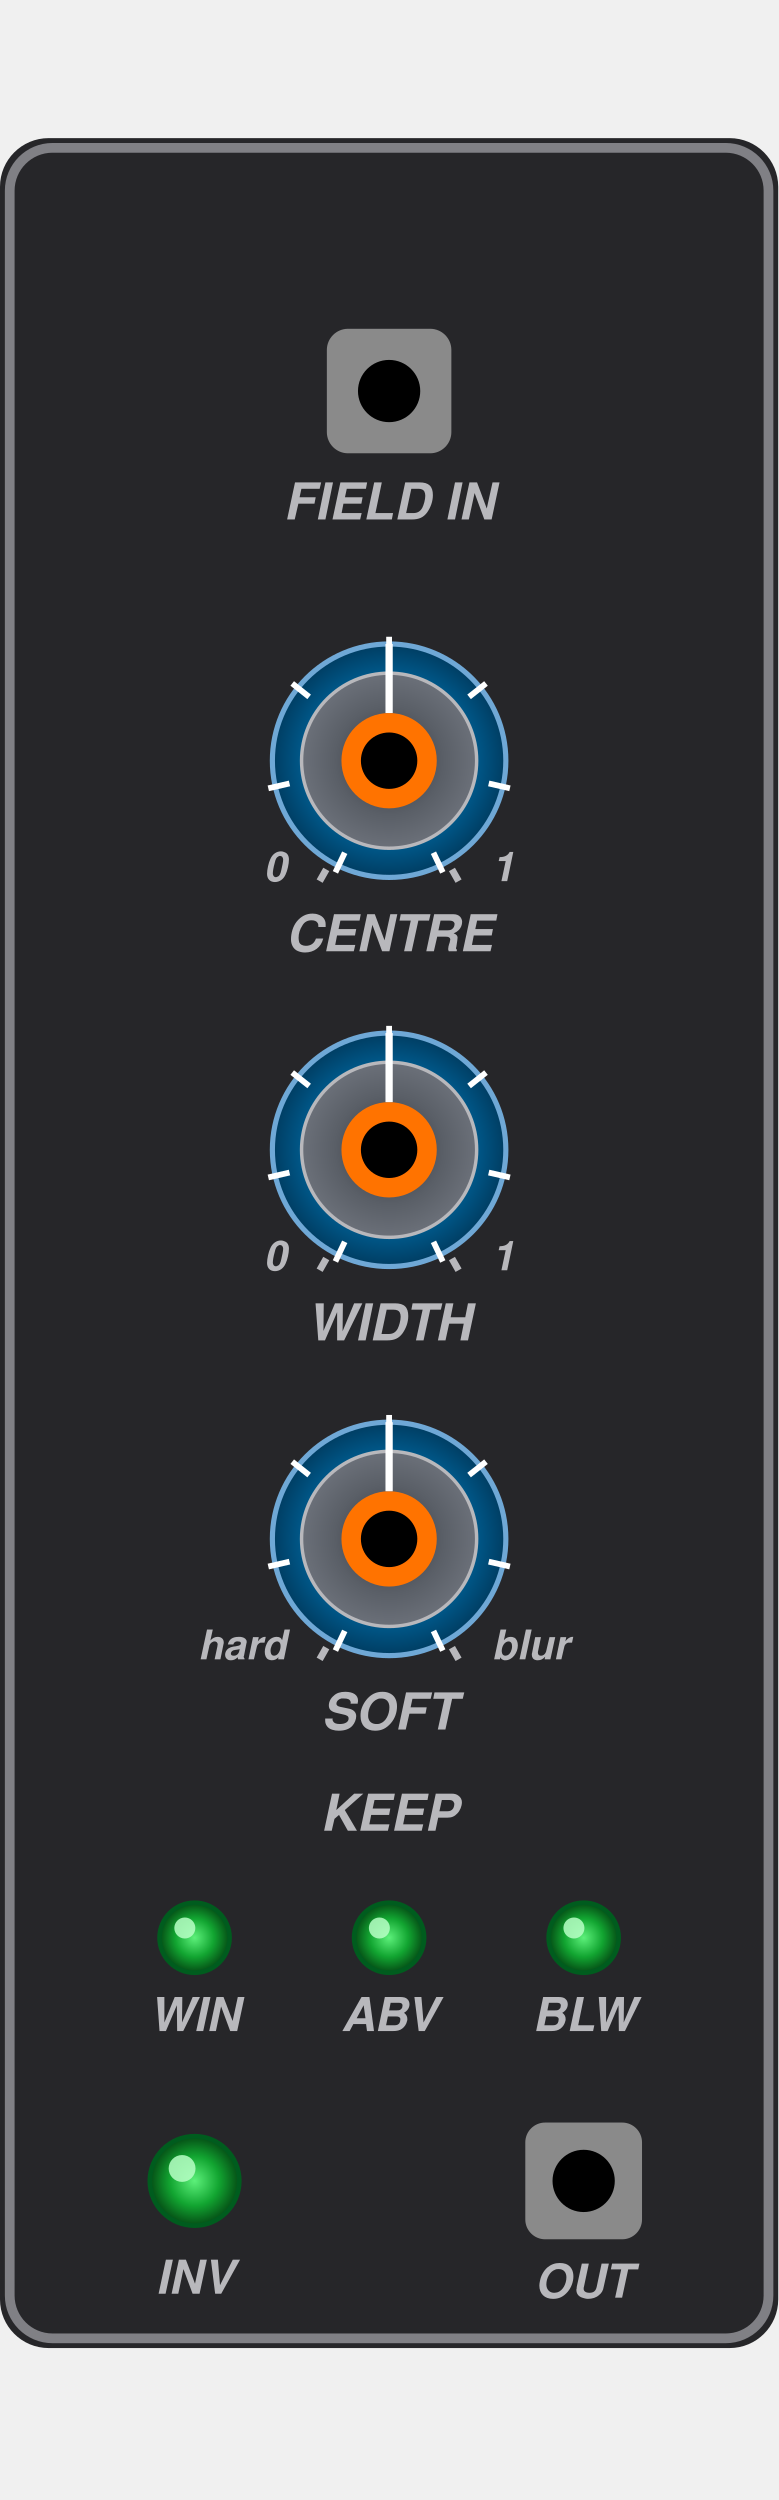
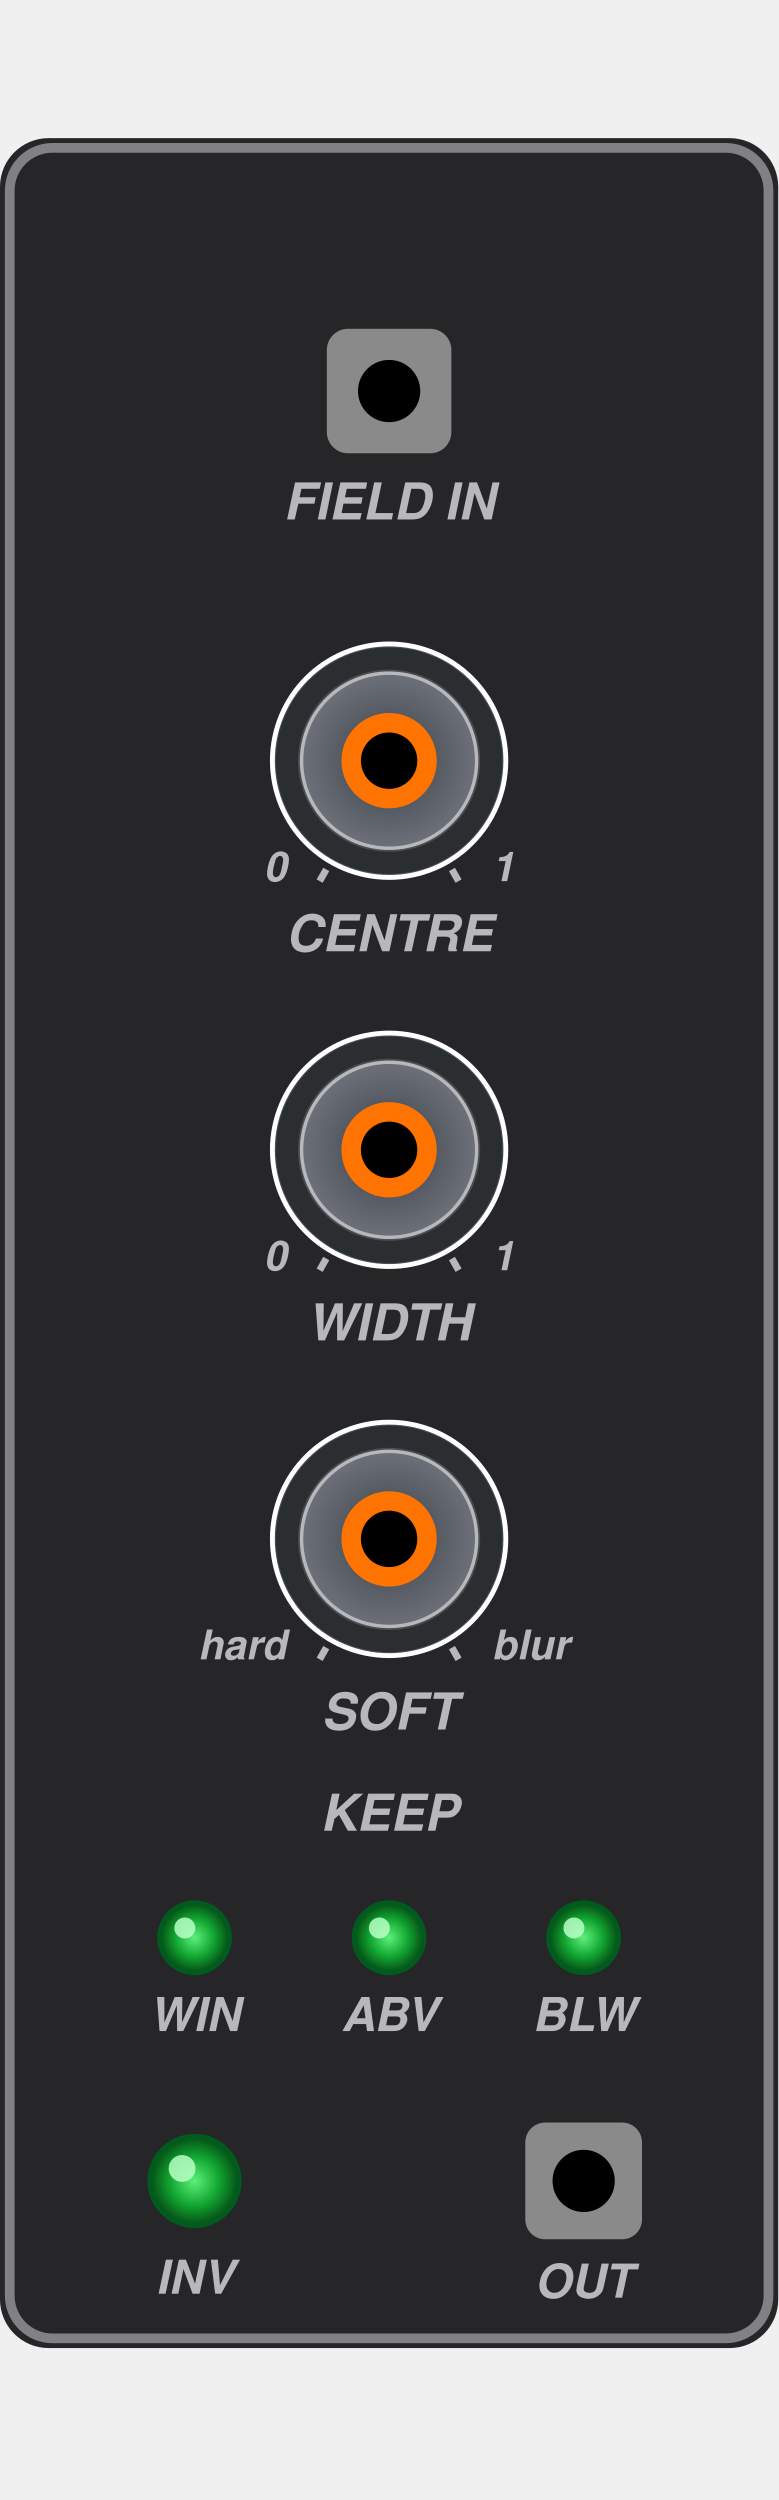
<svg xmlns="http://www.w3.org/2000/svg" width="40mm" height="128.5mm" viewBox="3.9 0 40 128.5" font-family="Arial Narrow, Helvetica, Arial, sans-serif">
  <defs>
    <radialGradient id="blueRing">
      <stop offset="0" stop-color="#1688cc" />
      <stop offset="0.55" stop-color="#006da8" />
      <stop offset="1" stop-color="#003d62" />
    </radialGradient>
    <radialGradient id="blueDial">
      <stop offset="0" stop-color="#1d79b7" />
      <stop offset="0.6" stop-color="#00639a" />
      <stop offset="1" stop-color="#00456e" />
    </radialGradient>
    <radialGradient id="knobCap">
      <stop offset="0" stop-color="#3a3d43" />
      <stop offset="0.4" stop-color="#4c5058" />
      <stop offset="0.62" stop-color="#5a5f67" />
      <stop offset="1" stop-color="#6b7079" />
    </radialGradient>
    <radialGradient id="redLed">
      <stop offset="0" stop-color="#ff4a4a" />
      <stop offset="0.55" stop-color="#d00000" />
      <stop offset="1" stop-color="#650000" />
    </radialGradient>
    <radialGradient id="greenLed">
      <stop offset="0" stop-color="#5cf07a" />
      <stop offset="0.55" stop-color="#12a531" />
      <stop offset="1" stop-color="#054d15" />
    </radialGradient>
    <radialGradient id="orangeLed">
      <stop offset="0" stop-color="#ffbf5c" />
      <stop offset="0.55" stop-color="#ef7d00" />
      <stop offset="1" stop-color="#7a3a00" />
    </radialGradient>
  </defs>
  <g transform="translate(3.9 7.0994)">
    <rect x="0" y="0" width="40" height="113.591" rx="2.5" fill="#262629" />
    <rect x="0.5" y="0.5" width="39" height="112.591" rx="2.2" fill="none" stroke="#808085" stroke-width="0.5" />
    <g data-wcoast-port="fieldIn" data-wcoast-cx="20" data-wcoast-cy="13">
      <rect x="16.80" y="9.80" width="6.40" height="6.40" rx="1.09" fill="#8a8a8a" data-wcoast-role="jackbody" />
      <circle cx="20" cy="13" r="1.6" fill="#000000" data-wcoast-role="jackhole" />
    </g>
    <text x="20" y="19.6" font-size="2.606" font-weight="700" font-style="italic" fill="#b8b8bc" text-anchor="middle" font-family="Arial Narrow, Helvetica, Arial, sans-serif">FIELD IN</text>
    <text x="14.725" y="38.192" font-size="2.106" font-weight="700" font-style="italic" fill="#b8b8bc" text-anchor="end" font-family="Arial Narrow, Helvetica, Arial, sans-serif">0</text>
    <text x="25.275" y="38.192" font-size="2.106" font-weight="700" font-style="italic" fill="#b8b8bc" text-anchor="start" font-family="Arial Narrow, Helvetica, Arial, sans-serif">1</text>
    <g data-wcoast-param="centre" data-wcoast-cx="20" data-wcoast-cy="32" data-wcoast-angle-min="-150" data-wcoast-angle-max="150" data-wcoast-port="centreCv" data-wcoast-depth="centreDepth" data-wcoast-av="off">
-       <circle cx="20" cy="32" r="6" fill="url(#blueRing)" stroke="#6fa8d6" stroke-width="0.265" />
+       <circle cx="20" cy="32" r="6" fill="#4a4e52" stroke="#ffffff" stroke-width="0.25" data-wcoast-role="rim" />
+       <circle cx="20" cy="32" r="5.25" fill="none" stroke="#2b2e31" stroke-width="1.14" data-wcoast-role="gauge-track" />
      <circle cx="20" cy="32" r="4.5" fill="url(#knobCap)" stroke="#b8b8bc" stroke-width="0.176" />
      <line x1="16.77" y1="37.59" x2="16.43" y2="38.19" stroke="#b8b8bc" stroke-width="0.355" />
      <line x1="23.23" y1="37.59" x2="23.57" y2="38.19" stroke="#b8b8bc" stroke-width="0.355" />
      <circle cx="20" cy="32" r="2.45" fill="#ff7300" />
      <circle cx="20" cy="32" r="1.45" fill="#000000" data-wcoast-role="jackhole" />
-       <g data-wcoast-role="indicator">
-         <line x1="20.00" y1="25.63" x2="20.00" y2="26.75" stroke="#ffffff" stroke-width="0.298" />
-         <line x1="24.98" y1="28.03" x2="24.11" y2="28.72" stroke="#ffffff" stroke-width="0.298" />
-         <line x1="26.21" y1="33.42" x2="25.12" y2="33.17" stroke="#ffffff" stroke-width="0.298" />
-         <line x1="22.76" y1="37.74" x2="22.28" y2="36.73" stroke="#ffffff" stroke-width="0.298" />
-         <line x1="17.24" y1="37.74" x2="17.72" y2="36.73" stroke="#ffffff" stroke-width="0.298" />
-         <line x1="13.79" y1="33.42" x2="14.88" y2="33.17" stroke="#ffffff" stroke-width="0.298" />
-         <line x1="15.02" y1="28.03" x2="15.89" y2="28.72" stroke="#ffffff" stroke-width="0.298" />
-         <line x1="20" y1="29.55" x2="20" y2="26.00" stroke="#ffffff" stroke-width="0.373" />
-       </g>
+       <g data-wcoast-role="indicator" data-wcoast-cap="4.5">
+     </g>
    </g>
    <text x="20" y="41.8" font-size="2.606" font-weight="700" font-style="italic" fill="#b8b8bc" text-anchor="middle" font-family="Arial Narrow, Helvetica, Arial, sans-serif">CENTRE</text>
    <text x="14.725" y="58.192" font-size="2.106" font-weight="700" font-style="italic" fill="#b8b8bc" text-anchor="end" font-family="Arial Narrow, Helvetica, Arial, sans-serif">0</text>
    <text x="25.275" y="58.192" font-size="2.106" font-weight="700" font-style="italic" fill="#b8b8bc" text-anchor="start" font-family="Arial Narrow, Helvetica, Arial, sans-serif">1</text>
    <g data-wcoast-param="width" data-wcoast-cx="20" data-wcoast-cy="52" data-wcoast-angle-min="-150" data-wcoast-angle-max="150" data-wcoast-port="widthCv" data-wcoast-depth="widthDepth" data-wcoast-av="off">
-       <circle cx="20" cy="52" r="6" fill="url(#blueRing)" stroke="#6fa8d6" stroke-width="0.265" />
+       <circle cx="20" cy="52" r="6" fill="#4a4e52" stroke="#ffffff" stroke-width="0.25" data-wcoast-role="rim" />
+       <circle cx="20" cy="52" r="5.25" fill="none" stroke="#2b2e31" stroke-width="1.14" data-wcoast-role="gauge-track" />
      <circle cx="20" cy="52" r="4.5" fill="url(#knobCap)" stroke="#b8b8bc" stroke-width="0.176" />
      <line x1="16.77" y1="57.59" x2="16.43" y2="58.19" stroke="#b8b8bc" stroke-width="0.355" />
      <line x1="23.23" y1="57.59" x2="23.57" y2="58.19" stroke="#b8b8bc" stroke-width="0.355" />
      <circle cx="20" cy="52" r="2.45" fill="#ff7300" />
      <circle cx="20" cy="52" r="1.45" fill="#000000" data-wcoast-role="jackhole" />
-       <g data-wcoast-role="indicator">
-         <line x1="20.00" y1="45.63" x2="20.00" y2="46.75" stroke="#ffffff" stroke-width="0.298" />
-         <line x1="24.98" y1="48.03" x2="24.11" y2="48.72" stroke="#ffffff" stroke-width="0.298" />
-         <line x1="26.21" y1="53.42" x2="25.12" y2="53.17" stroke="#ffffff" stroke-width="0.298" />
-         <line x1="22.76" y1="57.74" x2="22.28" y2="56.73" stroke="#ffffff" stroke-width="0.298" />
-         <line x1="17.24" y1="57.74" x2="17.72" y2="56.73" stroke="#ffffff" stroke-width="0.298" />
-         <line x1="13.79" y1="53.42" x2="14.88" y2="53.17" stroke="#ffffff" stroke-width="0.298" />
-         <line x1="15.02" y1="48.03" x2="15.89" y2="48.72" stroke="#ffffff" stroke-width="0.298" />
-         <line x1="20" y1="49.55" x2="20" y2="46.00" stroke="#ffffff" stroke-width="0.373" />
-       </g>
+       <g data-wcoast-role="indicator" data-wcoast-cap="4.5">
+     </g>
    </g>
    <text x="20" y="61.8" font-size="2.606" font-weight="700" font-style="italic" fill="#b8b8bc" text-anchor="middle" font-family="Arial Narrow, Helvetica, Arial, sans-serif">WIDTH</text>
    <text x="14.725" y="78.192" font-size="2.106" font-weight="700" font-style="italic" fill="#b8b8bc" text-anchor="end" font-family="Arial Narrow, Helvetica, Arial, sans-serif">hard</text>
    <text x="25.275" y="78.192" font-size="2.106" font-weight="700" font-style="italic" fill="#b8b8bc" text-anchor="start" font-family="Arial Narrow, Helvetica, Arial, sans-serif">blur</text>
    <g data-wcoast-param="soft" data-wcoast-cx="20" data-wcoast-cy="72" data-wcoast-angle-min="-150" data-wcoast-angle-max="150" data-wcoast-port="softCv" data-wcoast-depth="softDepth" data-wcoast-av="off">
-       <circle cx="20" cy="72" r="6" fill="url(#blueRing)" stroke="#6fa8d6" stroke-width="0.265" />
+       <circle cx="20" cy="72" r="6" fill="#4a4e52" stroke="#ffffff" stroke-width="0.25" data-wcoast-role="rim" />
+       <circle cx="20" cy="72" r="5.25" fill="none" stroke="#2b2e31" stroke-width="1.14" data-wcoast-role="gauge-track" />
      <circle cx="20" cy="72" r="4.5" fill="url(#knobCap)" stroke="#b8b8bc" stroke-width="0.176" />
      <line x1="16.77" y1="77.59" x2="16.43" y2="78.19" stroke="#b8b8bc" stroke-width="0.355" />
      <line x1="23.23" y1="77.59" x2="23.57" y2="78.19" stroke="#b8b8bc" stroke-width="0.355" />
      <circle cx="20" cy="72" r="2.45" fill="#ff7300" />
      <circle cx="20" cy="72" r="1.45" fill="#000000" data-wcoast-role="jackhole" />
-       <g data-wcoast-role="indicator">
-         <line x1="20.00" y1="65.63" x2="20.00" y2="66.75" stroke="#ffffff" stroke-width="0.298" />
-         <line x1="24.98" y1="68.03" x2="24.11" y2="68.72" stroke="#ffffff" stroke-width="0.298" />
-         <line x1="26.21" y1="73.42" x2="25.12" y2="73.17" stroke="#ffffff" stroke-width="0.298" />
-         <line x1="22.76" y1="77.74" x2="22.28" y2="76.73" stroke="#ffffff" stroke-width="0.298" />
-         <line x1="17.24" y1="77.74" x2="17.72" y2="76.73" stroke="#ffffff" stroke-width="0.298" />
-         <line x1="13.79" y1="73.42" x2="14.88" y2="73.17" stroke="#ffffff" stroke-width="0.298" />
-         <line x1="15.02" y1="68.03" x2="15.89" y2="68.72" stroke="#ffffff" stroke-width="0.298" />
-         <line x1="20" y1="69.55" x2="20" y2="66.00" stroke="#ffffff" stroke-width="0.373" />
-       </g>
+       <g data-wcoast-role="indicator" data-wcoast-cap="4.5">
+     </g>
    </g>
    <text x="20" y="81.8" font-size="2.606" font-weight="700" font-style="italic" fill="#b8b8bc" text-anchor="middle" font-family="Arial Narrow, Helvetica, Arial, sans-serif">SOFT</text>
    <text x="20" y="87" font-size="2.606" font-weight="700" font-style="italic" fill="#b8b8bc" text-anchor="middle" font-family="Arial Narrow, Helvetica, Arial, sans-serif">KEEP</text>
    <g data-wcoast-param="mode">
      <circle cx="10" cy="92.5" r="1.8" fill="url(#greenLed)" stroke="#005c1e" stroke-width="0.237" data-wcoast-role="step-indicator" data-wcoast-step="window" data-wcoast-led="green" />
      <circle cx="9.50" cy="92.00" r="0.54" fill="#b7ffc6" opacity="0.85" data-wcoast-role="led-gloss" pointer-events="none" />
      <text x="10" y="97.3" font-size="2.406" font-weight="700" font-style="italic" fill="#b8b8bc" text-anchor="middle" font-family="Arial Narrow, Helvetica, Arial, sans-serif">WIN</text>
      <circle cx="20" cy="92.5" r="1.8" fill="url(#greenLed)" stroke="#005c1e" stroke-width="0.237" data-wcoast-role="step-indicator" data-wcoast-step="above" data-wcoast-led="green" />
      <circle cx="19.50" cy="92.00" r="0.54" fill="#b7ffc6" opacity="0.85" data-wcoast-role="led-gloss" pointer-events="none" />
      <text x="20" y="97.3" font-size="2.406" font-weight="700" font-style="italic" fill="#b8b8bc" text-anchor="middle" font-family="Arial Narrow, Helvetica, Arial, sans-serif">ABV</text>
      <circle cx="30" cy="92.5" r="1.8" fill="url(#greenLed)" stroke="#005c1e" stroke-width="0.237" data-wcoast-role="step-indicator" data-wcoast-step="below" data-wcoast-led="green" />
      <circle cx="29.50" cy="92.00" r="0.54" fill="#b7ffc6" opacity="0.85" data-wcoast-role="led-gloss" pointer-events="none" />
      <text x="30" y="97.3" font-size="2.406" font-weight="700" font-style="italic" fill="#b8b8bc" text-anchor="middle" font-family="Arial Narrow, Helvetica, Arial, sans-serif">BLW</text>
    </g>
    <g data-wcoast-param="invert">
      <circle cx="10" cy="105" r="2.3" fill="url(#greenLed)" stroke="#005c1e" stroke-width="0.237" data-wcoast-role="step-indicator" data-wcoast-step="on" data-wcoast-led="green" />
      <circle cx="9.36" cy="104.36" r="0.69" fill="#b7ffc6" opacity="0.85" data-wcoast-role="led-gloss" pointer-events="none" />
    </g>
    <text x="10" y="110.8" font-size="2.406" font-weight="700" font-style="italic" fill="#b8b8bc" text-anchor="middle" font-family="Arial Narrow, Helvetica, Arial, sans-serif">INV</text>
    <g data-wcoast-port="shapeOut" data-wcoast-cx="30" data-wcoast-cy="105">
      <rect x="27.00" y="102.00" width="6.00" height="6.00" rx="1.02" fill="#8a8a8a" data-wcoast-role="jackbody" />
      <circle cx="30" cy="105" r="1.6" fill="#000000" data-wcoast-role="jackhole" />
    </g>
    <text x="30" y="111" font-size="2.406" font-weight="700" font-style="italic" fill="#b8b8bc" text-anchor="middle" font-family="Arial Narrow, Helvetica, Arial, sans-serif">OUT</text>
  </g>
</svg>
